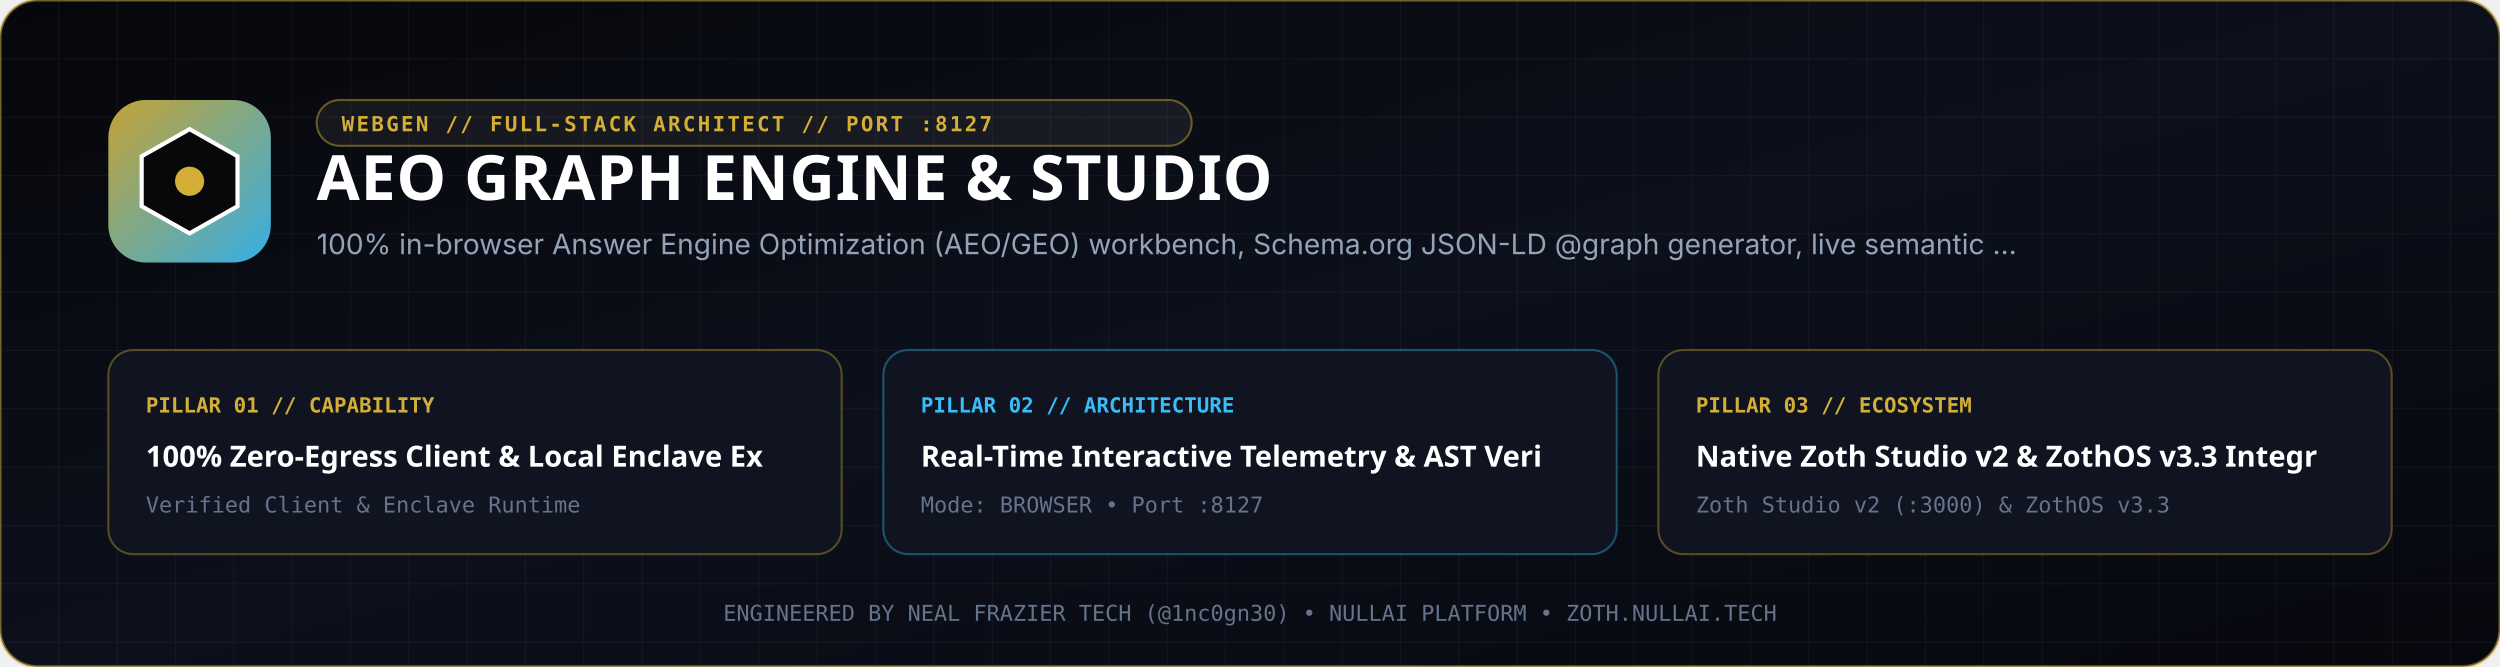
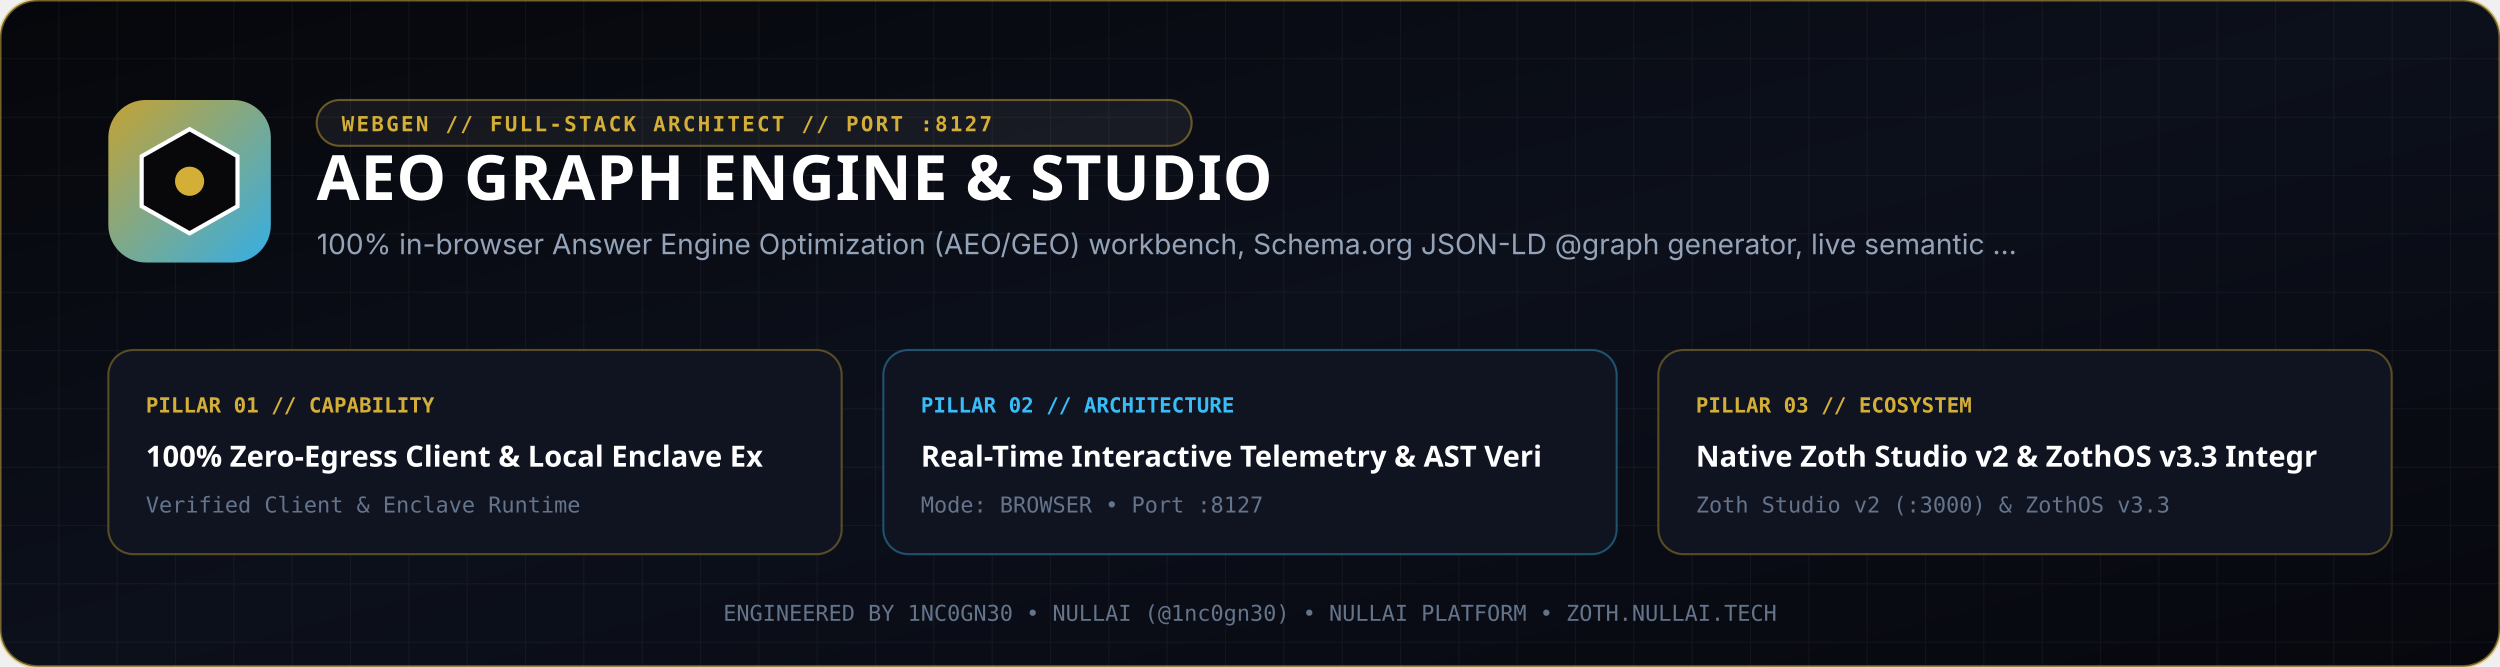
<svg xmlns="http://www.w3.org/2000/svg" viewBox="0 0 1200 320" width="100%" height="100%">
  <defs>
    <linearGradient id="bg" x1="0%" y1="0%" x2="100%" y2="100%">
      <stop offset="0%" stop-color="#06070B" />
      <stop offset="50%" stop-color="#0C101B" />
      <stop offset="100%" stop-color="#07080E" />
    </linearGradient>
    <linearGradient id="accent" x1="0%" y1="0%" x2="100%" y2="100%">
      <stop offset="0%" stop-color="#D4AF37" />
      <stop offset="100%" stop-color="#38BDF8" />
    </linearGradient>
    <pattern id="grid" width="28" height="28" patternUnits="userSpaceOnUse">
      <path d="M 28 0 L 0 0 0 28" fill="none" stroke="rgba(255,255,255,0.04)" stroke-width="1" />
    </pattern>
  </defs>
  <rect width="1200" height="320" rx="18" fill="url(#bg)" stroke="#D4AF37" stroke-opacity="0.5" stroke-width="1.5" />
  <rect width="1200" height="320" rx="18" fill="url(#grid)" />
  <g transform="translate(52, 48)">
    <rect width="78" height="78" rx="18" fill="url(#accent)" opacity="0.92" />
    <polygon points="39,14 62,27 62,51 39,64 16,51 16,27" fill="#08080B" stroke="#FFFFFF" stroke-width="2" />
    <circle cx="39" cy="39" r="7" fill="#D4AF37" />
  </g>
  <g transform="translate(152, 62)">
    <rect x="0" y="-14" width="420" height="22" rx="11" fill="rgba(255,255,255,0.06)" stroke="#D4AF37" stroke-opacity="0.45" />
    <text x="12" y="1" fill="#D4AF37" font-family="JetBrains Mono, monospace" font-size="10" font-weight="700" letter-spacing="1.1">WEBGEN // FULL-STACK ARCHITECT // PORT :8127</text>
    <text x="0" y="34" fill="#FFFFFF" font-family="Syne, Space Grotesk, sans-serif" font-size="30" font-weight="800" letter-spacing="0.4">AEO GRAPH ENGINE &amp; STUDIO</text>
    <text x="0" y="60" fill="#94A3B8" font-family="Inter, sans-serif" font-size="13.5">100% in-browser Answer Engine Optimization (AEO/GEO) workbench, Schema.org JSON-LD @graph generator, live semantic ...</text>
  </g>
  <g transform="translate(52, 168)">
    <rect x="0" y="0" width="352" height="98" rx="12" fill="#101320" stroke="#D4AF37" stroke-opacity="0.38" />
    <text x="18" y="30" fill="#D4AF37" font-family="JetBrains Mono, monospace" font-size="10" font-weight="700">PILLAR 01 // CAPABILITY</text>
    <text x="18" y="56" fill="#FFFFFF" font-family="Space Grotesk, sans-serif" font-size="14" font-weight="700">100% Zero-Egress Client &amp; Local Enclave Ex</text>
    <text x="18" y="78" fill="#64748B" font-family="JetBrains Mono, monospace" font-size="10.5">Verified Client &amp; Enclave Runtime</text>
    <rect x="372" y="0" width="352" height="98" rx="12" fill="#101320" stroke="#38BDF8" stroke-opacity="0.38" />
    <text x="390" y="30" fill="#38BDF8" font-family="JetBrains Mono, monospace" font-size="10" font-weight="700">PILLAR 02 // ARCHITECTURE</text>
    <text x="390" y="56" fill="#FFFFFF" font-family="Space Grotesk, sans-serif" font-size="14" font-weight="700">Real-Time Interactive Telemetry &amp; AST Veri</text>
    <text x="390" y="78" fill="#64748B" font-family="JetBrains Mono, monospace" font-size="10.5">Mode: BROWSER • Port :8127</text>
    <rect x="744" y="0" width="352" height="98" rx="12" fill="#101320" stroke="#D4AF37" stroke-opacity="0.38" />
    <text x="762" y="30" fill="#D4AF37" font-family="JetBrains Mono, monospace" font-size="10" font-weight="700">PILLAR 03 // ECOSYSTEM</text>
    <text x="762" y="56" fill="#FFFFFF" font-family="Space Grotesk, sans-serif" font-size="14" font-weight="700">Native Zoth Studio v2 &amp; ZothOS v3.3 Integr</text>
    <text x="762" y="78" fill="#64748B" font-family="JetBrains Mono, monospace" font-size="10.5">Zoth Studio v2 (:3000) &amp; ZothOS v3.3</text>
  </g>
  <text x="600" y="298" text-anchor="middle" fill="#64748B" font-family="JetBrains Mono, monospace" font-size="10.5">
-     ENGINEERED BY NEAL FRAZIER TECH (@1nc0gn30)  •  NULLAI PLATFORM  •  ZOTH.NULLAI.TECH
+     ENGINEERED BY 1NC0GN30 • NULLAI (@1nc0gn30)  •  NULLAI PLATFORM  •  ZOTH.NULLAI.TECH
  </text>
</svg>
